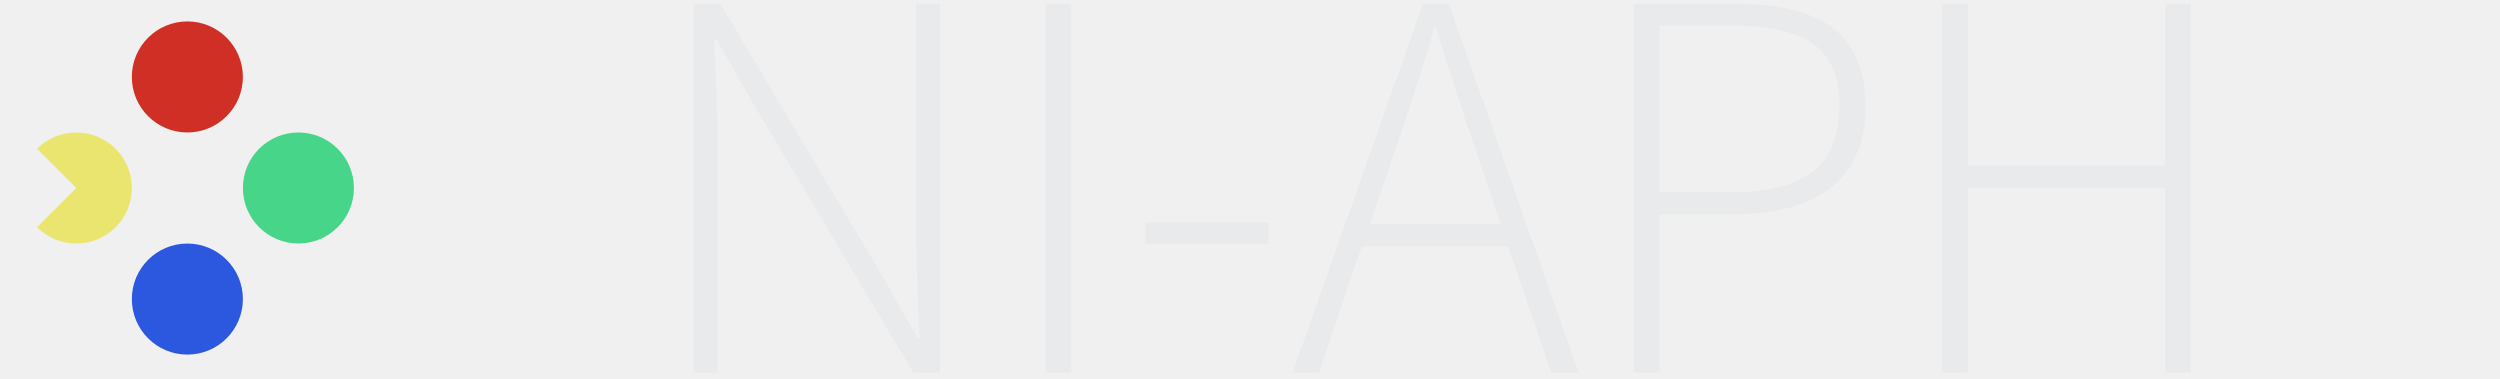
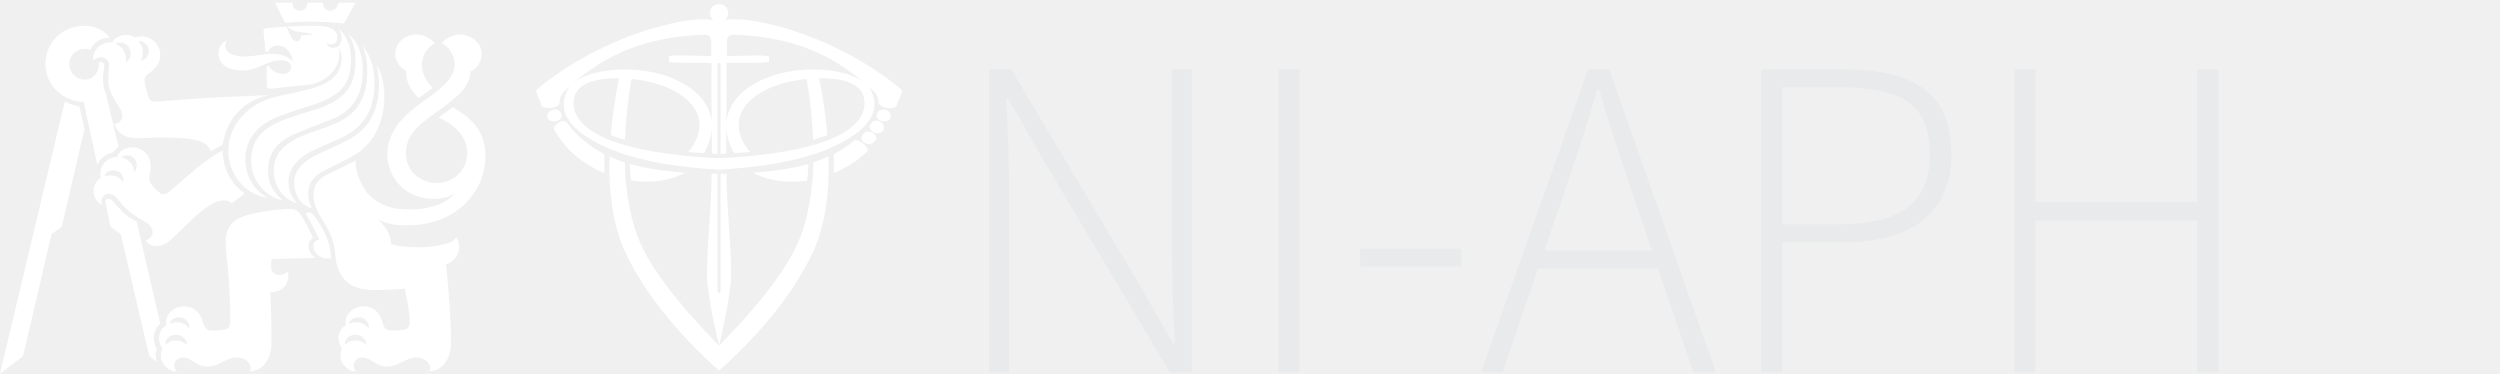
- <svg xmlns="http://www.w3.org/2000/svg" width="1940.439" height="294" version="1.1" viewBox="0 0 513.408 77.788" id="svg68">
+ <svg xmlns="http://www.w3.org/2000/svg" id="svg68" viewBox="0 0 508.86 76.081" version="1.1" height="287.549" width="1923.25">
  <defs id="defs72" />
-   <g transform="matrix(7.262712,0,0,7.262712,-685.7114,-696.9536)" id="g66" style="stroke-width:0.138">
-     <circle r="1.57" style="opacity:1;fill:#47d58a;fill-opacity:1;stroke:none;stroke-width:1.57;stroke-linecap:round;stroke-miterlimit:40;stroke-dasharray:none;stroke-opacity:1" id="circle8437" cx="102.853" cy="101.279" />
-     <circle r="1.57" cy="98.139" cx="99.713" id="circle8439" style="opacity:1;fill:#cf2f25;fill-opacity:1;stroke:none;stroke-width:1.57;stroke-linecap:round;stroke-miterlimit:40;stroke-dasharray:none;stroke-opacity:1" />
-     <circle r="1.57" style="opacity:1;fill:#2c57df;fill-opacity:1;stroke:none;stroke-width:1.57;stroke-linecap:round;stroke-miterlimit:40;stroke-dasharray:none;stroke-opacity:1" id="circle8441" cx="99.713" cy="104.42" />
-     <path d="m 96.573,99.709 a 1.57,1.57 0 0 0 -1.11,0.46 l 1.11,1.11 -1.11,1.11 a 1.57,1.57 0 0 0 1.11,0.46 1.57,1.57 0 0 0 1.57,-1.57 1.57,1.57 0 0 0 -1.57,-1.57 z" style="opacity:1;fill:#e9e56f;fill-opacity:1;stroke:none;stroke-width:1.57;stroke-linecap:round;stroke-miterlimit:40;stroke-dasharray:none;stroke-opacity:1" id="path8443" />
-     <g style="font-weight:bold;font-size:15.832px;line-height:1.25;font-family:'Segoe UI';-inkscape-font-specification:'Segoe UI Bold';fill:#e8eaec;stroke:none;stroke-width:0.055;stroke-linecap:square;stroke-dashoffset:1.2" id="text862" aria-label="NI-APH">
-       <path id="path836" style="font-style:normal;font-variant:normal;font-weight:300;font-stretch:normal;font-family:'Source Sans Pro';-inkscape-font-specification:'Source Sans Pro Light';stroke:none;stroke-width:0.055" d="m 114.021,106.501 h 0.681 v -6.475 c 0,-1.013 -0.048,-1.963 -0.095,-2.961 h 0.063 l 1.187,2.074 4.385,7.362 h 0.76 V 96.068 h -0.681 v 6.396 c 0,1.013 0.048,2.026 0.095,3.04 h -0.063 l -1.187,-2.074 -4.385,-7.362 h -0.76 z" />
-       <path id="path838" style="font-style:normal;font-variant:normal;font-weight:300;font-stretch:normal;font-family:'Source Sans Pro';-inkscape-font-specification:'Source Sans Pro Light';stroke:none;stroke-width:0.055" d="m 123.978,106.501 h 0.728 V 96.068 h -0.728 z" />
-       <path id="path840" style="font-style:normal;font-variant:normal;font-weight:300;font-stretch:normal;font-family:'Source Sans Pro';-inkscape-font-specification:'Source Sans Pro Light';stroke:none;stroke-width:0.055" d="m 126.803,102.86 h 3.483 v -0.617 h -3.483 z" />
-       <path id="path842" style="font-style:normal;font-variant:normal;font-weight:300;font-stretch:normal;font-family:'Source Sans Pro';-inkscape-font-specification:'Source Sans Pro Light';stroke:none;stroke-width:0.055" d="m 133.148,102.306 0.665,-1.947 c 0.427,-1.235 0.792,-2.327 1.156,-3.61 h 0.063 c 0.364,1.282 0.744,2.375 1.156,3.61 l 0.665,1.947 z m 5.13,4.195 h 0.776 l -3.673,-10.433 h -0.728 l -3.689,10.433 h 0.744 l 1.219,-3.578 h 4.132 z" />
-       <path id="path844" style="font-style:normal;font-variant:normal;font-weight:300;font-stretch:normal;font-family:'Source Sans Pro';-inkscape-font-specification:'Source Sans Pro Light';stroke:none;stroke-width:0.055" d="m 140.614,106.501 h 0.728 v -4.48 h 2.121 c 2.311,0 3.705,-0.997 3.705,-3.04 0,-2.153 -1.377,-2.913 -3.705,-2.913 h -2.85 z m 0.728,-5.098 v -4.718 h 1.931 c 2.121,0 3.151,0.538 3.151,2.296 0,1.71 -1.013,2.422 -3.151,2.422 z" />
-       <path id="path846" style="font-style:normal;font-variant:normal;font-weight:300;font-stretch:normal;font-family:'Source Sans Pro';-inkscape-font-specification:'Source Sans Pro Light';stroke:none;stroke-width:0.055" d="m 149.334,106.501 h 0.728 v -5.225 h 5.573 v 5.225 H 156.363 V 96.068 h -0.728 v 4.575 h -5.573 V 96.068 h -0.728 z" />
+   <g style="stroke-width:0.138" id="g66" transform="matrix(7.262712,0,0,7.262712,-687.6137,-697.7135)">
+     <g transform="matrix(0.813579,0,0,0.813579,29.63491,19.85404)" aria-label="NI-APH" id="text862" style="font-weight:bold;font-size:15.832px;line-height:1.25;font-family:'Segoe UI';-inkscape-font-specification:'Segoe UI Bold';fill:#e8eaec;stroke:none;stroke-width:0.068;stroke-linecap:square;stroke-dashoffset:1.2">
+       <path d="m 114.021,106.501 h 0.681 v -6.475 c 0,-1.013 -0.048,-1.963 -0.095,-2.961 h 0.063 l 1.187,2.074 4.385,7.362 h 0.76 V 96.068 h -0.681 v 6.396 c 0,1.013 0.048,2.026 0.095,3.04 h -0.063 l -1.187,-2.074 -4.385,-7.362 h -0.76 z" style="font-style:normal;font-variant:normal;font-weight:300;font-stretch:normal;font-family:'Source Sans Pro';-inkscape-font-specification:'Source Sans Pro Light';stroke:none;stroke-width:0.068" id="path836" />
+       <path d="m 123.978,106.501 h 0.728 V 96.068 h -0.728 z" style="font-style:normal;font-variant:normal;font-weight:300;font-stretch:normal;font-family:'Source Sans Pro';-inkscape-font-specification:'Source Sans Pro Light';stroke:none;stroke-width:0.068" id="path838" />
+       <path d="m 126.803,102.86 h 3.483 v -0.617 h -3.483 z" style="font-style:normal;font-variant:normal;font-weight:300;font-stretch:normal;font-family:'Source Sans Pro';-inkscape-font-specification:'Source Sans Pro Light';stroke:none;stroke-width:0.068" id="path840" />
+       <path d="m 133.148,102.306 0.665,-1.947 c 0.427,-1.235 0.792,-2.327 1.156,-3.61 h 0.063 c 0.364,1.282 0.744,2.375 1.156,3.61 l 0.665,1.947 z m 5.13,4.195 h 0.776 l -3.673,-10.433 h -0.728 l -3.689,10.433 h 0.744 l 1.219,-3.578 h 4.132 z" style="font-style:normal;font-variant:normal;font-weight:300;font-stretch:normal;font-family:'Source Sans Pro';-inkscape-font-specification:'Source Sans Pro Light';stroke:none;stroke-width:0.068" id="path842" />
+       <path d="m 140.614,106.501 h 0.728 v -4.48 h 2.121 c 2.311,0 3.705,-0.997 3.705,-3.04 0,-2.153 -1.377,-2.913 -3.705,-2.913 h -2.85 z m 0.728,-5.098 v -4.718 h 1.931 c 2.121,0 3.151,0.538 3.151,2.296 0,1.71 -1.013,2.422 -3.151,2.422 z" style="font-style:normal;font-variant:normal;font-weight:300;font-stretch:normal;font-family:'Source Sans Pro';-inkscape-font-specification:'Source Sans Pro Light';stroke:none;stroke-width:0.068" id="path844" />
+       <path d="m 149.334,106.501 h 0.728 v -5.225 h 5.573 v 5.225 H 156.363 V 96.068 h -0.728 v 4.575 h -5.573 V 96.068 h -0.728 z" style="font-style:normal;font-variant:normal;font-weight:300;font-stretch:normal;font-family:'Source Sans Pro';-inkscape-font-specification:'Source Sans Pro Light';stroke:none;stroke-width:0.068" id="path846" />
    </g>
+     <g style="stroke-width:0.063" transform="matrix(0.07990994,0,0,0.07990994,92.39288,90.75203)" id="g6">
+       <path style="stroke-width:0.029" d="m 175.46,100.94 4.915,-3.586 c -1.86,-1.991 -3.853,-4.38 -3.853,-8.231 0,-2.921 1.993,-6.109 4.515,-7.436 -1.327,-1.595 -3.454,-3.055 -6.507,-3.055 -3.985,0 -7.305,2.921 -7.305,6.771 0,2.658 1.728,4.915 3.721,5.978 0,3.716 1.726,7.036 4.514,9.559 m -26.291,-26.16 4.115,-7.304 h -6.109 c 0,1.327 -1.194,2.789 -2.656,2.789 -1.593,0 -2.655,-1.063 -2.655,-2.789 h -5.447 c 0,1.593 -1.193,2.789 -2.655,2.789 -1.46,0 -2.654,-1.195 -2.654,-2.789 h -6.111 l 3.587,7.038 c 2.791,-0.265 5.445,-0.397 8.1,-0.397 4.913,0 9.164,0.263 12.485,0.663 m -11.157,64.805 c -0.665,-1.194 -1.328,-2.657 -1.328,-5.312 0,-3.451 1.991,-6.374 6.242,-8.233 2.789,-1.328 4.911,-2.524 8.631,-4.382 8.764,-4.516 11.818,-13.015 11.818,-21.777 0,-4.385 -1.193,-7.837 -2.655,-10.758 0.396,2.388 0.795,4.381 0.795,6.772 0,9.164 -3.186,15.937 -11.552,20.052 -5.31,2.655 -7.969,3.717 -11.157,5.311 -4.511,2.392 -7.037,5.447 -7.037,9.164 0,4.647 2.391,8.099 6.243,9.163 m -5.18,-1.727 c -1.458,-1.462 -3.053,-4.117 -3.053,-7.568 0,-4.384 2.922,-8.101 8.1,-10.758 4.515,-2.127 7.169,-3.188 11.154,-5.047 8.367,-4.116 10.888,-11.153 10.888,-18.723 0,-7.303 -2.389,-11.024 -4.379,-13.413 1.458,2.789 1.858,6.11 1.858,8.897 0,8.102 -2.39,15.139 -11.819,18.859 -4.782,1.991 -7.834,2.655 -11.952,4.513 -6.509,3.057 -9.029,6.64 -9.029,11.951 0,5.047 3.187,9.827 8.232,11.289 m -5.045,-1.064 c -2.259,-1.857 -5.182,-4.911 -5.182,-10.357 0,-5.71 2.391,-9.959 9.828,-13.146 4.784,-1.992 7.306,-2.921 11.821,-4.648 9.561,-3.583 11.553,-10.625 11.553,-17.529 0,-6.64 -2.389,-10.491 -5.311,-13.013 1.725,2.122 2.788,5.71 2.788,9.428 0,8.764 -3.321,13.677 -12.749,16.997 -3.852,1.195 -7.967,2.392 -12.218,3.985 -7.701,2.921 -11.686,7.171 -11.686,14.342 0.001,7.437 5.713,13.013 11.156,13.941 m -5.313,-0.928 c -5.311,-2.655 -7.835,-8.367 -7.835,-13.413 0,-7.304 4.517,-12.483 12.085,-15.272 4.651,-1.727 8.366,-2.785 13.015,-4.38 9.03,-3.188 11.951,-7.437 11.951,-15.537 0,-4.648 -1.727,-8.632 -4.515,-10.89 0.931,1.063 1.194,2.39 1.194,3.585 0,2.257 -1.194,3.32 -2.921,3.32 -1.061,0 -2.127,-0.664 -2.257,-1.727 0.531,0.398 0.93,0.534 1.463,0.534 1.458,0 2.255,-1.064 2.255,-2.526 0,-2.257 -2.125,-3.452 -4.25,-3.716 -1.859,-0.267 -3.852,-0.267 -6.107,-0.267 -2.256,0 -4.382,0.131 -7.172,0.267 1.729,2.388 7.438,1.724 9.165,2.921 -1.462,-0.133 -2.92,-0.133 -4.384,0.265 0,0.93 -0.398,1.993 -1.327,1.993 -1.725,0 -2.521,-1.858 -3.718,-5.179 l -6.77,0.531 c -1.066,0.133 -1.464,0.532 -1.332,1.327 l 0.665,6.642 c 0,0.263 0.267,0.395 0.533,0.395 0.264,0 0.528,-0.132 0.663,-0.53 0.264,-0.531 1.064,-1.727 3.054,-1.727 2.921,0 5.181,2.657 5.312,5.711 -1.064,-1.461 -3.452,-2.791 -7.437,-2.791 -3.053,0 -5.577,0.931 -9.562,0.931 -4.248,0 -6.64,-1.594 -6.64,-3.586 0,-0.929 0.132,-1.46 0.665,-2.124 -1.727,0.797 -3.055,2.257 -3.055,4.648 0,2.921 2.126,5.975 8.364,5.975 5.712,0 8.37,-3.587 13.545,-3.587 2.392,0 3.588,1.196 3.588,2.526 0,1.194 -1.063,2.258 -2.921,2.258 -2.259,0 -3.85,-1.197 -4.649,-2.391 -0.133,-0.267 -0.264,-0.4 -0.532,-0.4 -0.395,0 -0.53,0.264 -0.53,0.533 l 0.135,6.373 c 0,0.795 0.395,1.194 1.327,1.064 3.983,-0.399 8.099,-0.932 11.953,-1.197 7.169,-0.664 12.085,-5.444 12.085,-10.757 0,-0.797 0,-1.461 -0.134,-2.258 0.665,1.062 0.928,2.126 0.928,3.453 0,4.916 -2.655,8.631 -11.152,10.888 -4.515,1.196 -7.837,1.729 -11.689,2.658 -10.225,2.39 -16.862,10.223 -16.862,18.989 -0.003,8.101 5.706,15.408 13.806,16.468 M 77.986,87.926 c 0.534,-1.195 0.666,-2.257 0.666,-3.055 0,-1.727 -0.797,-3.319 -1.594,-3.983 1.992,0 3.719,1.46 3.719,3.455 0,1.859 -1.196,3.052 -2.791,3.583 m 24.436,31.606 4.248,-2.257 c 1.461,-8.897 6.773,-15.138 16.068,-17.395 -4.91,0.263 -9.163,0.395 -15.137,0.661 -6.373,0.267 -16.864,1.064 -24.167,1.597 -1.464,0.13 -2.392,-0.399 -2.79,-1.597 -0.399,-1.325 -1.195,-3.851 -1.327,-5.31 -0.134,-1.196 0.132,-1.994 1.194,-2.788 2.123,-1.462 4.25,-3.19 4.25,-6.774 0,-3.852 -3.321,-6.374 -6.376,-6.374 -1.061,0 -1.858,0.134 -2.521,0.398 -0.798,-0.529 -1.594,-0.929 -3.188,-0.929 -2.258,0 -4.249,1.458 -4.781,2.655 -3.85,-0.266 -6.904,2.524 -6.64,6.24 0.531,-0.53 1.595,-1.058 2.79,-1.058 1.458,0 2.788,1.058 2.788,2.652 0,1.463 -0.266,3.321 -0.266,5.312 0,6.109 4.915,9.297 4.915,12.482 0,1.595 -1.195,2.922 -2.792,2.922 0.931,3.321 3.986,5.048 8.102,5.048 2.658,0 5.048,-0.266 8.897,-0.266 11.024,10e-4 15.803,1.196 16.733,4.781 m 40.899,37.582 h 1.333 c -0.135,-4.249 -1.197,-7.172 -2.922,-10.226 -0.933,-1.726 -2.126,-3.586 -3.057,-4.781 -0.531,-0.799 -1.195,-1.062 -1.991,-1.062 -0.533,0 -0.93,0.397 -0.533,1.062 1.065,1.727 2.523,4.382 4.384,8.499 -1.594,0.267 -1.992,1.061 -1.992,2.389 0.001,2.127 1.993,4.119 4.778,4.119 M 72.81,88.459 c 0.131,-3.721 -1.461,-5.712 -3.719,-6.642 0.398,-0.131 0.928,-0.398 1.725,-0.398 1.728,0 3.587,1.46 3.587,3.719 0,1.194 -0.4,2.521 -1.593,3.321 m 85.123,93.487 c -0.532,-1.192 -2.259,-2.391 -4.384,-2.391 -1.197,0 -1.992,0.265 -2.522,0.533 0.132,-1.062 1.194,-2.258 3.319,-2.258 2.522,10e-4 3.849,1.99 3.587,4.116 m -0.799,5.709 c -0.795,-0.929 -2.123,-1.725 -3.85,-1.725 -2.125,0 -3.188,0.931 -3.72,1.595 -0.265,-1.595 1.063,-3.585 3.587,-3.585 2.656,0 3.983,1.858 3.983,3.715 M 62.717,124.312 c 0.929,-2.258 3.055,-3.851 5.577,-4.38 0.531,-0.8 1.194,-1.464 1.861,-1.993 L 65.64,99.08 c -0.534,-1.328 -0.933,-2.655 -0.933,-4.515 0,-1.992 0.399,-3.984 0.399,-5.045 0,-0.931 -0.53,-1.195 -1.061,-1.195 -0.399,0 -0.666,0 -0.797,0.133 v 0.529 c 0,3.055 -1.86,5.445 -4.916,5.445 -3.053,0 -5.445,-2.522 -5.445,-5.445 0,-2.92 2.392,-5.311 5.445,-5.311 0.531,0 1.197,0 1.991,0.267 0.932,-2.392 3.852,-4.515 6.905,-4.116 -2.123,-2.657 -5.311,-4.252 -8.896,-4.252 -7.7,0 -13.81,5.578 -13.81,13.412 0,7.305 5.976,13.149 13.412,13.279 z M 83.3,152.865 c 1.992,0 4.117,-1.064 6.107,-3.056 3.585,-3.452 8.633,-8.631 11.688,-10.624 2.655,-1.727 4.381,-2.392 6.106,-2.392 1.064,0 1.863,0.27 2.657,1.064 l 4.516,-3.452 c -5.18,-3.853 -7.571,-8.9 -7.704,-15.138 -7.169,3.849 -12.349,9.161 -18.326,14.208 -1.06,0.796 -1.591,1.193 -2.522,1.193 -0.93,0 -1.727,-0.929 -3.321,-2.521 -1.327,-1.327 -1.594,-2.127 -1.594,-3.054 0,-1.596 0.533,-2.126 0.533,-4.253 0,-4.246 -3.319,-6.637 -6.507,-6.637 -2.657,0 -4.646,1.459 -5.312,3.32 -3.587,0.265 -5.842,2.922 -5.842,5.708 0,0.665 0.134,1.196 0.267,1.594 -1.328,0.798 -2.657,2.392 -2.657,4.516 0,2.258 1.194,4.384 3.187,5.048 -0.266,-0.399 -0.4,-0.932 -0.4,-1.597 0,-1.193 1.065,-2.258 2.524,-2.258 1.195,0 1.991,0.4 2.921,1.463 1.194,1.595 2.392,3.053 4.382,4.78 1.86,1.594 3.982,2.657 5.976,3.852 1.195,0.797 2.125,1.858 2.125,3.453 0,1.062 -0.797,2.258 -2.392,2.655 0.665,1.463 1.994,2.128 3.588,2.128 m -7.57,-25.896 c -0.133,-2.656 -2.125,-4.779 -4.648,-5.312 0.4,-0.267 1.062,-0.663 2.126,-0.663 1.857,0 3.319,1.591 3.319,3.318 0,1.329 -0.4,1.995 -0.797,2.657 m 14.742,69.851 c -0.534,-0.664 -0.796,-1.327 -0.796,-2.127 0,-1.593 1.328,-2.788 3.184,-2.788 2.921,0 4.515,3.188 8.369,3.188 4.382,0 6.505,-3.188 10.489,-3.188 1.993,0 4.783,1.195 4.783,3.721 0,0.397 -0.135,0.794 -0.4,1.06 4.516,0 7.702,-3.85 7.702,-10.224 0,-8.899 -0.265,-12.482 -0.397,-17.395 3.455,-0.135 6.771,-1.863 6.24,-7.306 -0.93,0.797 -1.991,1.195 -3.185,1.195 -1.595,0 -2.788,-1.195 -2.788,-2.92 0,-0.8 0,-1.728 0.131,-2.657 l 15.537,-0.4 c -1.46,-0.795 -2.522,-2.391 -2.522,-4.249 0,-1.327 0.531,-2.257 1.594,-2.788 -1.46,-3.054 -2.656,-5.442 -4.115,-7.7 -0.798,-1.196 -1.727,-2.391 -3.587,-2.391 -4.115,-0.135 -12.483,1.061 -16.733,2.521 -3.186,1.063 -6.242,3.454 -6.242,8.897 0,5.045 1.726,13.943 1.593,27.888 0,1.991 -0.528,2.655 -1.725,2.92 -1.062,0.268 -3.851,0.533 -5.578,0.268 -0.928,-0.135 -1.728,-0.799 -2.257,-2.79 -0.665,-2.787 -2.653,-5.576 -6.639,-5.576 -3.587,0 -6.772,2.654 -6.243,6.64 -1.724,1.063 -2.523,2.789 -2.523,4.38 0,1.597 0.531,2.922 1.194,3.721 -0.395,0.928 -0.529,1.459 -0.529,2.391 -0.002,3.317 2.92,5.709 5.443,5.709 M 71.746,130.554 c -0.797,-1.592 -2.523,-2.521 -4.517,-2.521 -0.796,0 -1.457,0.132 -1.989,0.265 0.263,-1.063 1.459,-1.99 3.188,-1.99 2.258,-0.001 3.716,1.724 3.318,4.246 m 23.24,51.392 c -0.532,-1.192 -2.258,-2.391 -4.382,-2.391 -1.197,0 -1.993,0.265 -2.522,0.533 0.131,-1.062 1.195,-2.258 3.319,-2.258 2.521,10e-4 3.849,1.99 3.585,4.116 m -11.288,11.553 c -0.398,-0.796 -0.531,-1.594 -0.531,-2.389 0,-0.798 0.133,-1.463 0.399,-2.127 -0.666,-1.194 -1.065,-2.521 -1.065,-3.984 0,-1.988 0.933,-3.85 2.26,-5.044 l -8.234,-35.724 c -1.329,-0.662 -2.657,-1.459 -3.718,-2.389 -1.861,-1.594 -2.922,-2.791 -4.648,-4.779 -0.533,-0.533 -0.932,-0.8 -1.461,-0.8 -0.796,0 -1.327,0.53 -1.06,1.595 l 1.726,8.233 3.583,2.523 9.959,42.76 z m 10.493,-5.844 c -0.8,-0.929 -2.127,-1.725 -3.854,-1.725 -2.125,0 -3.188,0.931 -3.718,1.595 -0.264,-1.595 1.063,-3.585 3.587,-3.585 2.654,0 3.985,1.858 3.985,3.715 m -65.604,9.96 8.101,-6.24 9.962,-42.76 3.583,-2.523 7.969,-34.26 -1.727,-7.969 c -1.993,-0.4 -3.721,-0.931 -5.179,-1.725 z m 124.83,-0.795 c -0.533,-0.664 -0.797,-1.327 -0.797,-2.127 0,-1.593 1.325,-2.788 3.186,-2.788 2.921,0 4.515,3.188 8.366,3.188 4.38,0 6.507,-3.188 10.489,-3.188 1.993,0 4.782,1.195 4.782,3.721 0,0.397 -0.134,0.794 -0.397,1.06 4.515,0 7.701,-3.85 7.701,-10.224 0,-8.5 -0.795,-17.928 -1.728,-27.357 2.394,-0.531 4.648,-2.92 4.648,-5.975 0,-1.063 -0.395,-2.257 -1.061,-3.32 -0.666,0.93 -1.86,1.729 -3.849,2.257 -2.791,0.799 -6.244,1.197 -8.768,1.197 -5.71,0 -7.568,-0.398 -10.223,-1.197 -0.136,-3.584 -2.392,-6.508 -4.516,-8.497 3.32,1.325 4.78,1.989 10.092,1.989 16.998,0 27.488,-11.418 27.488,-24.433 0,-9.43 -5.976,-13.81 -11.418,-17 l -5.046,3.586 c 6.107,2.79 10.089,6.906 10.089,12.484 0,6.11 -4.911,10.491 -10.621,10.491 -6.109,0 -10.89,-4.381 -10.89,-10.36 0,-4.514 2.123,-7.832 6.108,-11.022 3.983,-3.185 10.093,-7.038 13.413,-10.622 1.727,-1.859 3.187,-4.781 3.055,-7.039 2.256,-1.062 3.982,-3.318 3.982,-6.242 0,-3.85 -3.716,-6.771 -7.701,-6.771 -2.39,0 -5.045,1.46 -6.377,3.055 2.392,0.929 4.65,4.115 4.65,7.436 0,2.788 -1.725,5.179 -3.718,7.17 -3.055,3.055 -7.038,5.312 -11.421,8.897 -5.313,4.384 -8.5,9.562 -8.5,15.406 0,8.099 6.242,15.668 16.068,15.668 3.189,0 5.711,-0.663 7.571,-1.857 -3.187,3.715 -9.162,5.577 -15.404,5.577 -5.447,0 -9.163,-0.798 -13.146,-3.72 -3.588,-2.655 -6.375,-8.896 -6.243,-13.544 -2.921,1.728 -6.375,3.319 -9.297,4.648 -4.117,1.989 -5.443,4.115 -5.443,7.701 0,4.782 3.32,8.5 4.777,11.288 1.993,3.585 2.66,6.772 2.922,10.092 0.797,8.103 5.446,11.818 13.678,11.818 3.72,0 8.631,-0.264 10.624,-0.53 0.798,3.719 1.728,8.101 1.728,11.421 0,1.991 -0.533,2.655 -1.728,2.92 -1.061,0.268 -3.848,0.533 -5.576,0.268 -0.928,-0.135 -1.727,-0.799 -2.259,-2.79 -0.662,-2.787 -2.652,-5.576 -6.638,-5.576 -3.586,0 -6.773,2.654 -6.242,6.64 -1.725,1.063 -2.524,2.789 -2.524,4.38 0,1.597 0.53,2.922 1.197,3.721 -0.397,0.928 -0.533,1.459 -0.533,2.391 0.002,3.317 2.926,5.709 5.45,5.709" fill="#ffffff" id="path4" />
+     </g>
+     <path id="path4106" d="m 114.83,96.183 c -0.272,0 -0.335,0.331 -0.149,0.456 -0.599,-0.171 -3.081,0.357 -4.988,1.962 0,0 0.061,0.189 0.176,0.451 0.146,0.095 0.488,0.021 0.488,-0.088 -4e-4,-4.03e-4 4.1e-4,-8.96e-4 0,-0.001 -0.002,-0.128 0.04,-0.241 0.134,-0.331 0.062,-0.06 0.125,-0.118 0.187,-0.173 -0.053,0.056 -0.096,0.12 -0.126,0.189 -0.317,0.724 0.404,1.244 1.211,1.591 0.002,7.4e-4 0.003,0.002 0.006,0.002 1.047,0.438 2.348,0.537 3.018,0.579 v -0.215 c 0.002,-0.019 0.002,-0.037 0,-0.052 v -0.055 c -0.243,-0.004 -0.647,-0.032 -0.927,-0.066 -0.019,-0.002 -0.036,-0.004 -0.055,-0.007 -0.627,-0.066 -1.128,-0.157 -1.526,-0.265 -0.17,-0.043 -0.326,-0.092 -0.496,-0.159 -0.028,-0.011 -0.054,-0.021 -0.08,-0.032 -1.069,-0.445 -0.971,-1.019 -0.926,-1.191 0.098,-0.373 0.583,-0.504 1.104,-0.516 0.048,-0.001 0.096,-7.73e-4 0.144,0 -0.114,0.568 -0.189,1.099 -0.231,1.592 0.152,0.06 0.269,0.1 0.397,0.134 0.02,-0.55 0.083,-1.124 0.184,-1.706 0.236,0.023 0.456,0.064 0.625,0.11 0.898,0.241 1.608,0.864 1.121,1.715 -0.046,0.079 -0.097,0.153 -0.157,0.221 0.135,0.011 0.287,0.021 0.445,0.031 0.136,-0.247 0.205,-0.479 0.217,-0.695 0.003,0.242 0.006,0.473 0.002,0.708 0.054,0.002 0.107,0.006 0.159,0.008 v -2.498 c 0,-0.056 0.043,-0.052 0.043,-0.052 v -1.229 -0.416 z m -0.398,0.858 c 0.222,-0.001 0.176,0.198 0.176,0.594 0,0.02 -1.183,-0.052 -1.182,0.018 9.4e-4,0.111 0.002,0.022 0.002,0.14 0,0.061 1.191,0.009 1.191,0.048 0,0.122 -0.008,1.11 0,1.232 0,0.151 0.002,0.294 0.003,0.431 -0.068,-0.869 -1.088,-1.433 -2.252,-1.485 -0.549,-0.025 -1.203,0.064 -1.575,0.337 1.088,-0.921 2.253,-1.272 3.635,-1.315 z m -4.216,2.095 c -0.127,0.008 -0.249,0.124 -0.18,0.254 0.087,0.163 0.449,0.053 0.374,-0.129 -0.039,-0.094 -0.118,-0.129 -0.194,-0.125 z m 0.247,0.326 c -0.134,0.004 -0.278,0.144 -0.255,0.246 0.126,0.206 0.271,0.409 0.437,0.574 0.275,0.273 0.61,0.487 0.968,0.636 -9.4e-4,-0.177 0.003,-0.359 -0.001,-0.53 -0.461,-0.244 -0.843,-0.58 -1.06,-0.905 -0.028,-0.015 -0.058,-0.021 -0.089,-0.02 z m 1.299,0.987 c -0.002,0.169 -0.006,0.358 -0.003,0.527 0.023,0.853 0.169,1.553 0.411,2.092 0.592,1.323 1.733,2.567 2.661,3.388 v -0.697 c -0.743,-0.765 -1.775,-1.886 -2.217,-2.899 -0.201,-0.461 -0.326,-1.01 -0.386,-1.615 l -0.002,10e-4 c -0.034,-0.254 -0.026,-0.389 -0.038,-0.618 0,-0.002 -0.001,-0.004 -0.001,-0.008 -0.166,-0.054 -0.3,-0.11 -0.422,-0.17 z m 3.068,5.309 v -1.471 c 0,0 -0.043,-0.031 -0.043,-0.059 v -3.287 c -0.05,0 -0.107,-0.002 -0.166,-0.002 -0.002,0.977 -0.14,2.034 -0.129,2.92 0.033,0.634 0.338,1.9 0.338,1.9 z m -2.504,-5.094 c 0.007,0.157 0.016,0.312 0.032,0.463 0.538,0.081 1.078,0.016 1.521,-0.219 -0.475,-0.034 -1.015,-0.1 -1.484,-0.227 -0.023,-0.006 -0.046,-0.011 -0.069,-0.017 z" style="fill:#ffffff;fill-opacity:1;stroke:none;stroke-width:0.005" />
+     <path id="path4108" d="m 114.83,96.183 v 0.416 1.229 c 0,0 0.042,-0.003 0.042,0.052 v 2.498 c 0.052,-0.002 0.105,-0.006 0.159,-0.008 -0.002,-0.232 -4e-4,-0.462 0.002,-0.701 0.012,0.214 0.082,0.444 0.217,0.689 0.158,-0.01 0.31,-0.02 0.445,-0.031 -0.059,-0.068 -0.111,-0.142 -0.157,-0.221 -0.487,-0.851 0.223,-1.473 1.121,-1.715 0.169,-0.045 0.39,-0.086 0.625,-0.11 0.101,0.582 0.163,1.156 0.184,1.706 0.127,-0.034 0.245,-0.072 0.397,-0.133 -0.041,-0.494 -0.117,-1.025 -0.231,-1.594 0.573,-0.009 1.141,0.109 1.248,0.516 0.045,0.172 0.143,0.746 -0.926,1.191 -0.026,0.011 -0.053,0.021 -0.08,0.032 -0.168,0.066 -0.322,0.115 -0.49,0.158 -0.408,0.111 -0.923,0.205 -1.572,0.272 -0.006,5.3e-4 -0.01,7.4e-4 -0.015,0.001 -0.224,0.028 -0.528,0.051 -0.766,0.061 -0.059,0.002 -0.113,0.004 -0.161,0.006 v 0.055 c -0.002,0.015 -0.002,0.033 0,0.052 v 0.215 c 0.67,-0.041 1.97,-0.141 3.018,-0.579 0.002,-7.4e-4 0.003,-0.002 0.006,-0.002 0.807,-0.348 1.528,-0.867 1.211,-1.591 -0.03,-0.069 -0.073,-0.132 -0.126,-0.189 0.063,0.056 0.125,0.114 0.187,0.173 0.088,0.084 0.129,0.189 0.133,0.306 0,-5.26e-4 10e-4,-7.28e-4 10e-4,-0.001 0,0.004 -5.4e-4,0.009 0,0.013 0,8.62e-4 -10e-6,0.002 0,0.002 0.021,0.123 0.368,0.215 0.49,0.097 0.113,-0.261 0.175,-0.448 0.175,-0.448 -1.907,-1.605 -4.389,-2.133 -4.988,-1.962 0.185,-0.126 0.124,-0.456 -0.148,-0.456 z m 0.398,0.858 c 1.382,0.043 2.546,0.394 3.634,1.315 -0.371,-0.273 -1.025,-0.361 -1.575,-0.337 -1.162,0.052 -2.18,0.614 -2.25,1.482 10e-4,-0.136 0.002,-0.278 0.002,-0.427 0.008,-0.121 0,-1.11 0,-1.232 0,-0.039 1.191,0.012 1.191,-0.048 0,-0.119 0.001,-0.029 0.002,-0.14 6.2e-4,-0.069 -1.182,0.002 -1.182,-0.018 0,-0.396 -0.045,-0.596 0.177,-0.594 z m 4.211,2.095 c -0.076,-0.002 -0.153,0.036 -0.189,0.131 -0.069,0.185 0.296,0.281 0.377,0.115 0.065,-0.132 -0.062,-0.243 -0.189,-0.246 z m -0.207,0.312 c -0.062,0.003 -0.123,0.038 -0.166,0.117 -0.099,0.185 0.269,0.33 0.361,0.158 0.075,-0.142 -0.059,-0.283 -0.195,-0.275 z m -0.218,0.31 c -0.063,9e-4 -0.125,0.029 -0.167,0.093 -0.118,0.18 0.218,0.379 0.361,0.159 0.084,-0.129 -0.055,-0.254 -0.194,-0.252 z m -0.356,0.238 c -0.014,0 -0.025,0.003 -0.036,0.008 -4.1e-4,4.2e-4 -0.001,-4e-4 -0.001,0 -0.17,0.14 -0.364,0.272 -0.575,0.384 -0.004,0.171 -4.1e-4,0.353 -0.001,0.53 0.351,-0.146 0.679,-0.354 0.951,-0.62 0,-4.5e-4 0,-8.2e-4 0,-10e-4 0.02,-0.121 -0.212,-0.302 -0.338,-0.301 z m -0.762,0.453 c -0.122,0.06 -0.256,0.115 -0.422,0.17 -0.012,0.234 -0.006,0.369 -0.04,0.626 l -0.002,-10e-4 c -0.06,0.605 -0.185,1.155 -0.386,1.615 -0.442,1.013 -1.473,2.133 -2.216,2.898 v 0.699 c 0.928,-0.821 2.068,-2.065 2.66,-3.388 0.241,-0.539 0.387,-1.24 0.411,-2.092 10e-4,-0.169 -0.001,-0.358 -0.003,-0.527 z m -3.066,5.308 v -0.003 c -3e-5,0 -0.001,0.006 -0.001,0.006 4.1e-4,-4.1e-4 9e-4,-8.6e-4 0.001,-10e-4 z m 0,-0.003 c 0.003,-0.015 0.304,-1.265 0.337,-1.895 0.011,-0.886 -0.127,-1.943 -0.129,-2.92 -0.059,8.1e-4 -0.116,0.002 -0.166,0.002 v 3.287 c 0,0.028 -0.042,0.059 -0.042,0.059 v 1.466 z m 2.503,-5.089 c -0.023,0.006 -0.046,0.011 -0.069,0.017 -0.468,0.127 -1.008,0.193 -1.483,0.227 0.443,0.235 0.983,0.3 1.52,0.219 0.016,-0.151 0.025,-0.306 0.032,-0.463 z" style="fill:#ffffff;fill-opacity:1;stroke:none;stroke-width:0.005" />
+     <path style="fill:#ffffff;fill-opacity:1;stroke:none;stroke-width:0.005" d="m 114.697,100.495 c 0,0 0.085,0.003 0.128,0.003 0.043,-4.1e-4 0.13,-0.002 0.13,-0.002 v 0.32 c 0,0 -0.069,0.006 -0.127,0.006 -0.07,-4.1e-4 -0.109,-0.006 -0.109,-0.006 z" id="path4110" />
  </g>
</svg>
